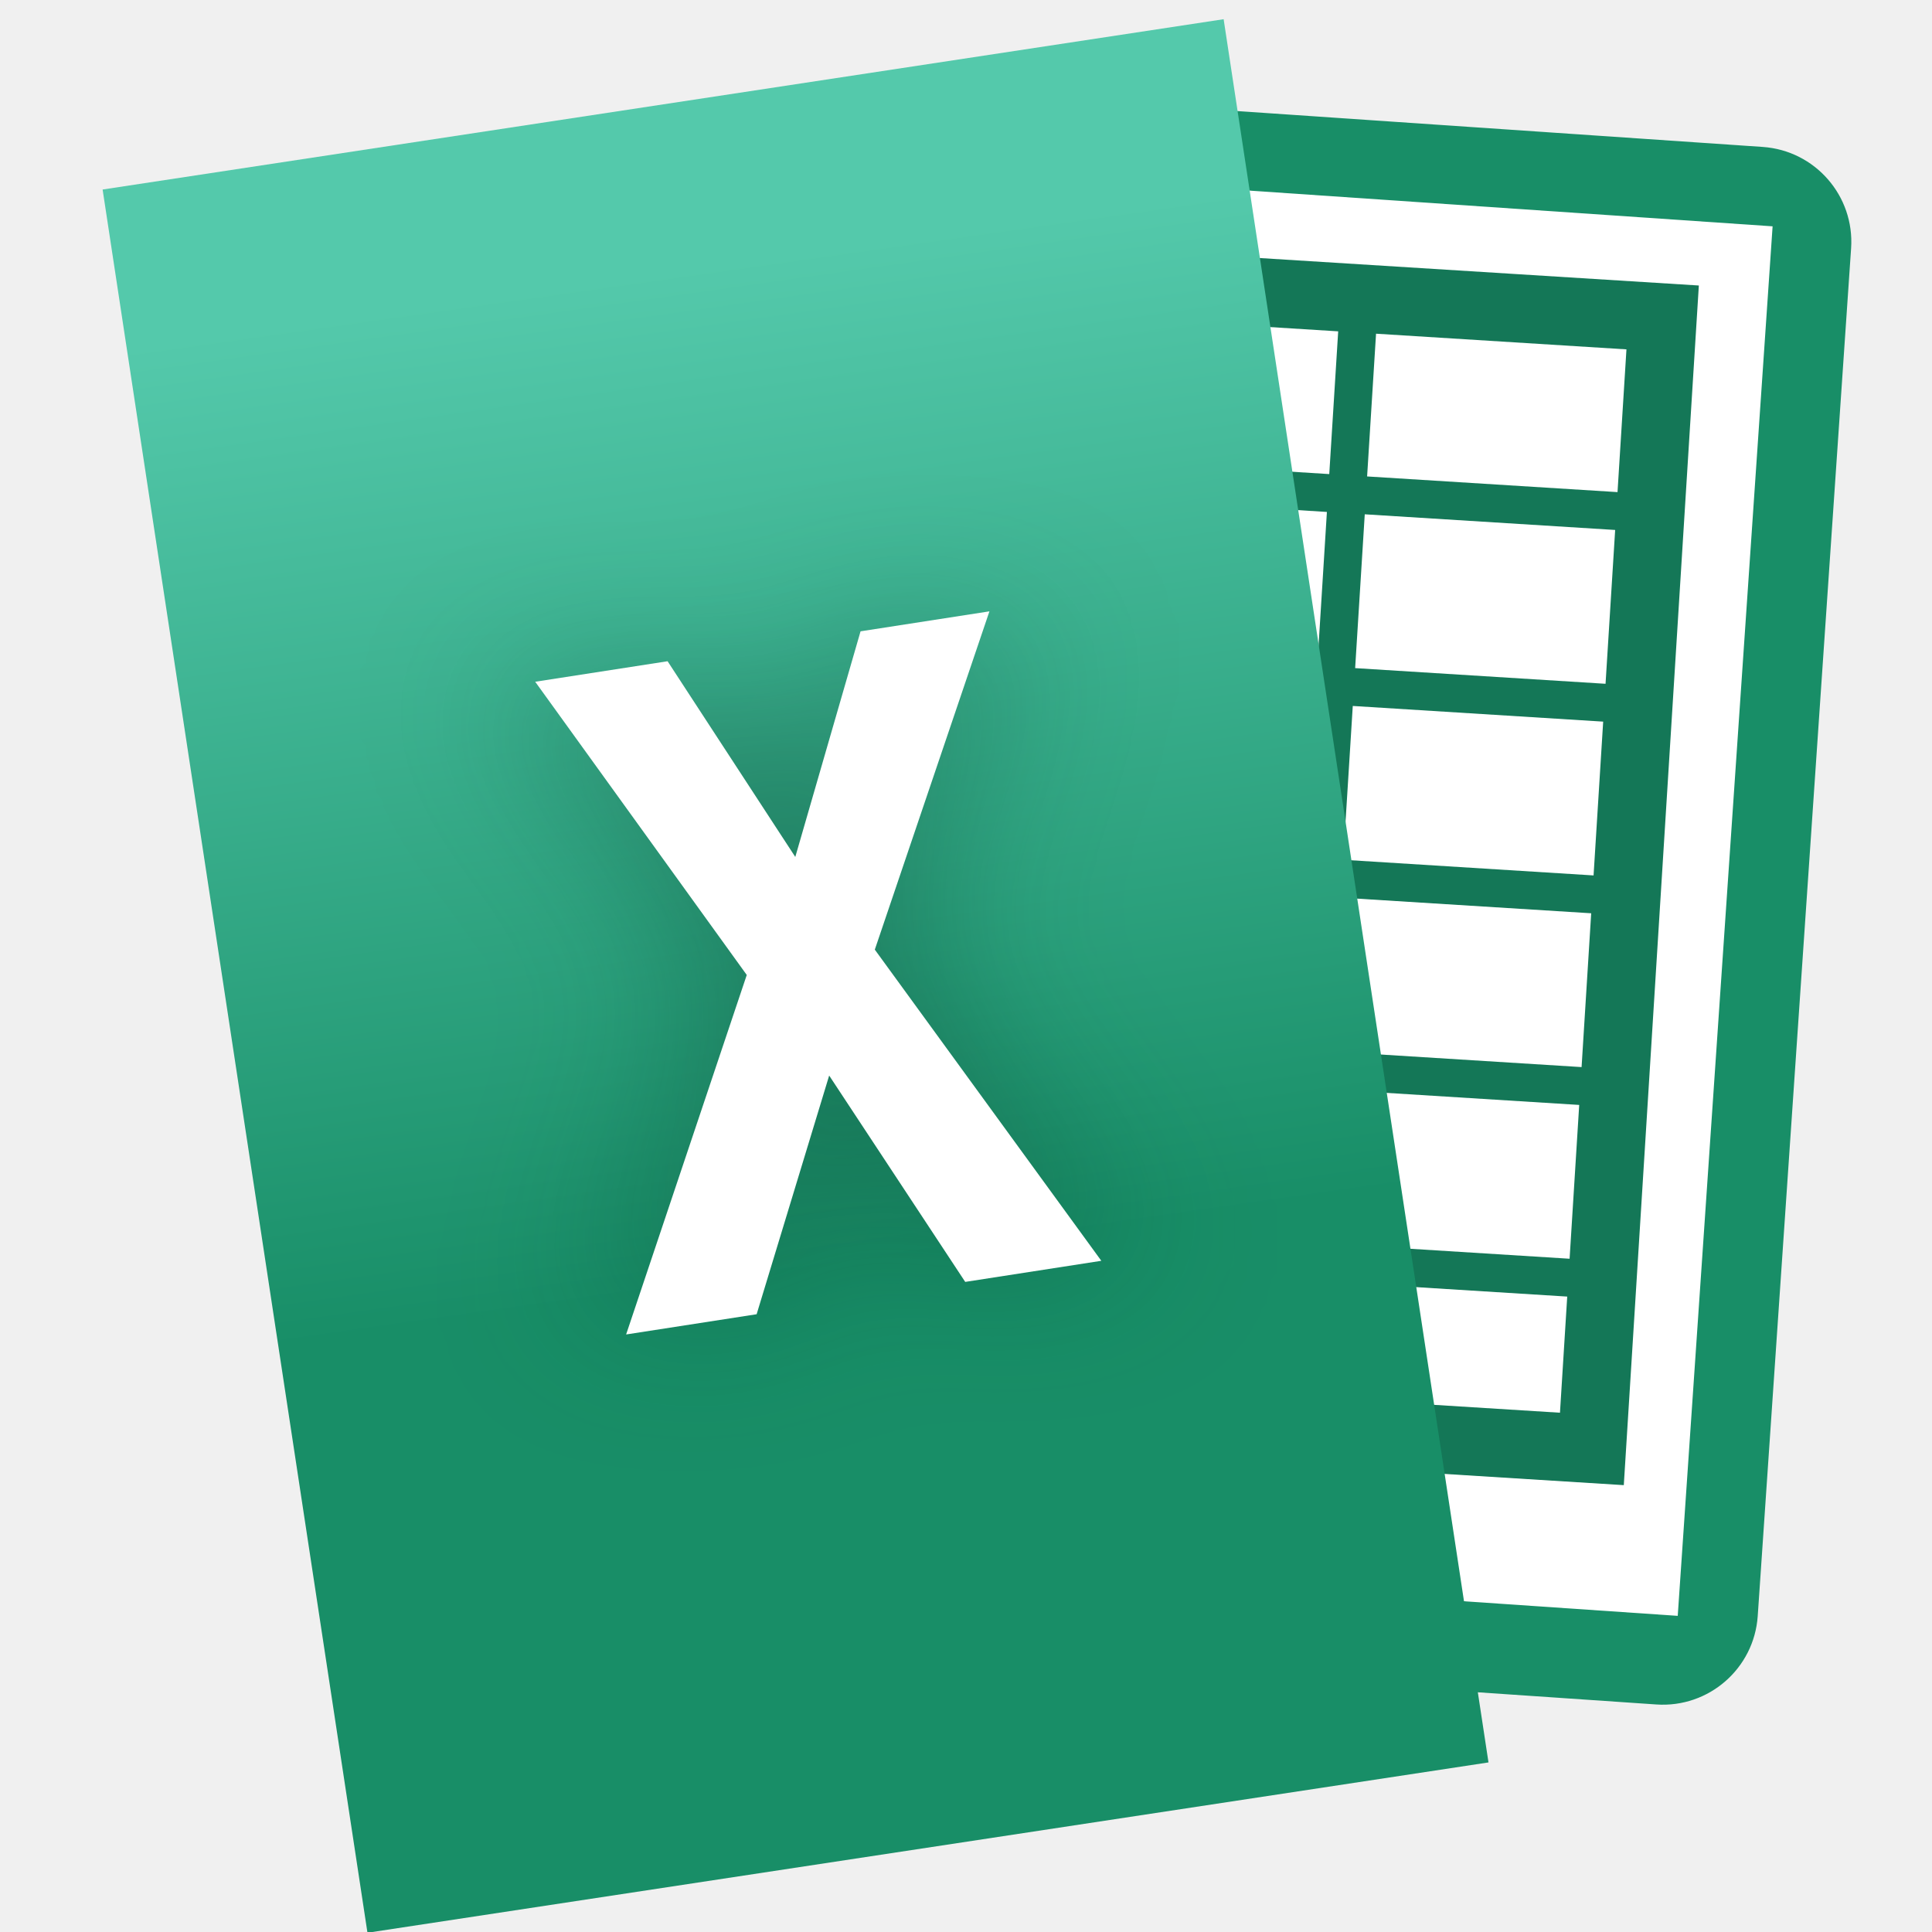
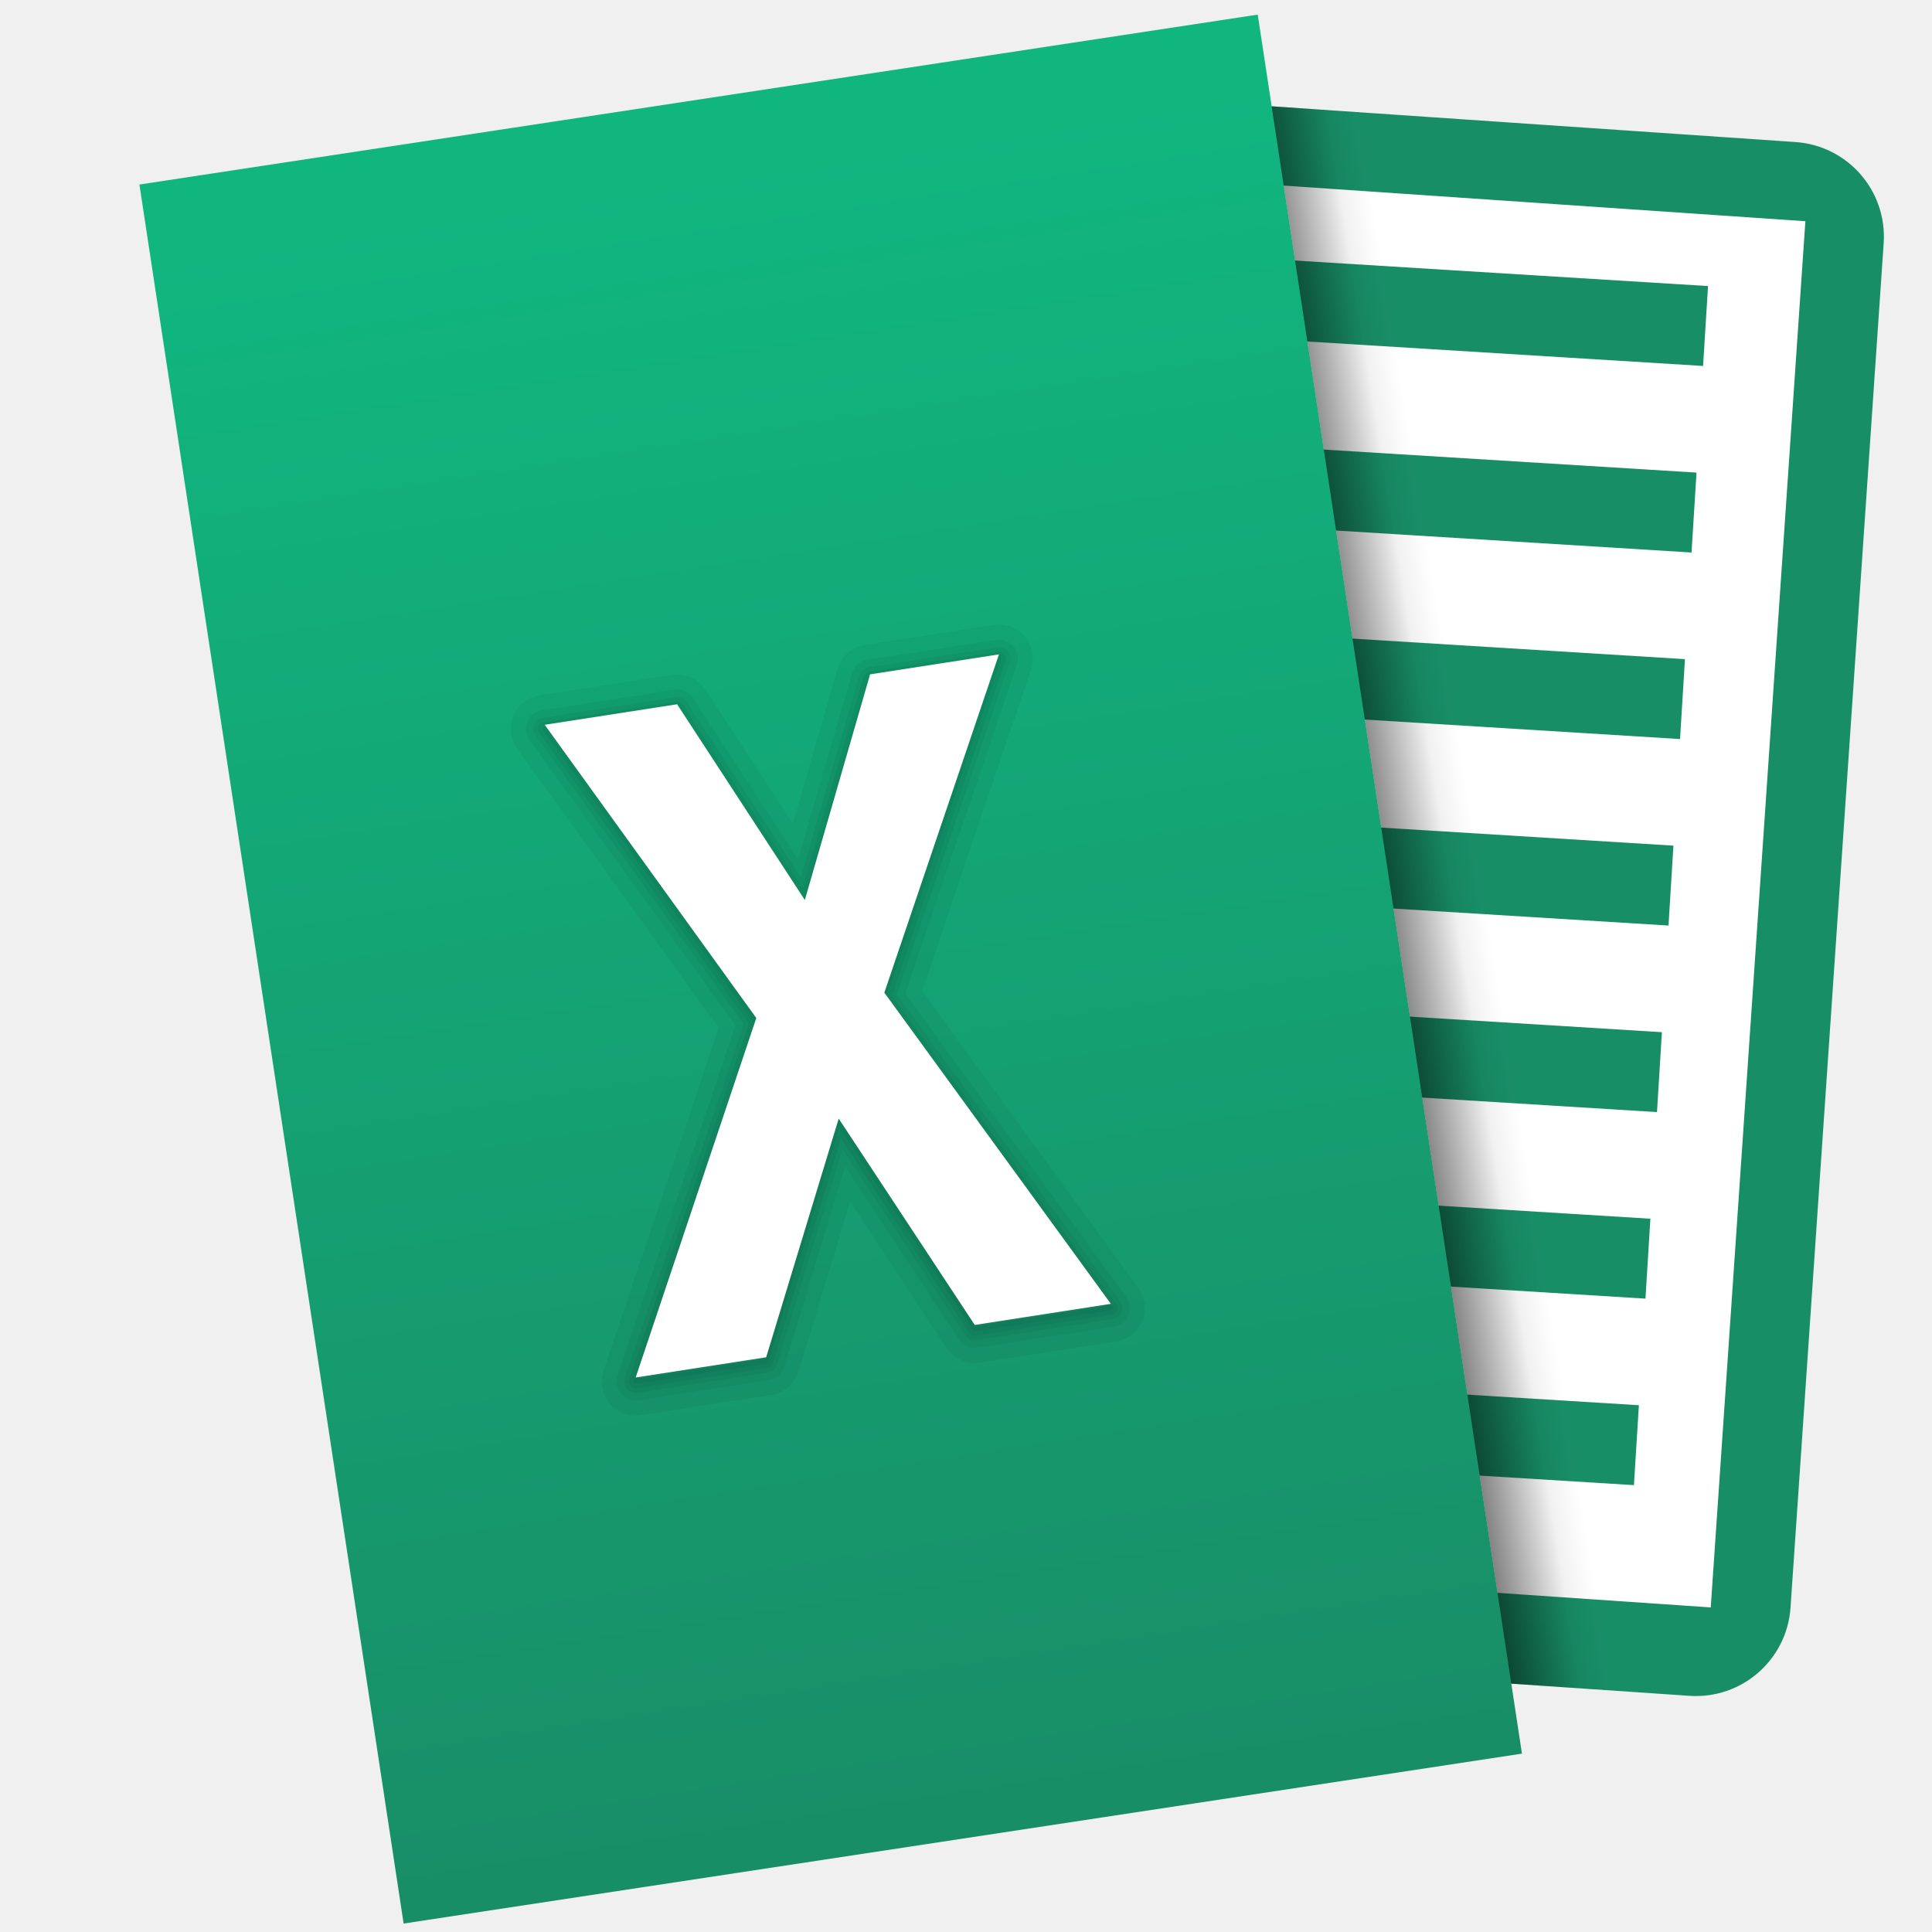
- <svg xmlns="http://www.w3.org/2000/svg" height="128" viewBox="0 0 128 128" width="128">
-   <linearGradient id="a" gradientTransform="matrix(1.329213 .00000001 -.00000001 1.329213 -1186.674 192.3985)" gradientUnits="userSpaceOnUse" x1="476.858" x2="476.36" y1="112.159" y2="162.628">
-     <stop offset="0" stop-color="#54c9ab" />
-     <stop offset="1" stop-color="#188e67" />
+ <svg xmlns="http://www.w3.org/2000/svg" xmlns:xlink="http://www.w3.org/1999/xlink" height="128" viewBox="0 0 128 128" width="128" version="1.1" id="svg24">
+   <defs id="defs28">
+     <linearGradient id="linearGradient889">
+       <stop style="stop-color:#188e67;stop-opacity:1;" offset="0" id="stop885" />
+       <stop style="stop-color:#11b67f;stop-opacity:1" offset="1" id="stop887" />
+     </linearGradient>
+     <linearGradient id="linearGradient852">
+       <stop style="stop-color:#000000;stop-opacity:1;" offset="0" id="stop848" />
+       <stop id="stop868" offset="0.825" style="stop-color:#000000;stop-opacity:0.055;" />
+       <stop id="stop864" offset="0.909" style="stop-color:#000000;stop-opacity:0.027;" />
+       <stop id="stop862" offset="0.929" style="stop-color:#000000;stop-opacity:0.02;" />
+       <stop id="stop860" offset="0.952" style="stop-color:#000000;stop-opacity:0.012;" />
+       <stop style="stop-color:#000000;stop-opacity:0;" offset="1" id="stop850" />
+     </linearGradient>
+     <linearGradient xlink:href="#linearGradient852" id="linearGradient856" gradientUnits="userSpaceOnUse" x1="86.345" y1="58.765" x2="97.988" y2="56.894" />
+     <linearGradient xlink:href="#linearGradient889" id="linearGradient891" x1="70.407" y1="119.047" x2="53.469" y2="9.937" gradientUnits="userSpaceOnUse" />
+   </defs>
+   <linearGradient id="a" gradientTransform="matrix(1.310967,-0.1991806,0.1991806,1.310967,-605.2934,-33.84052)" gradientUnits="userSpaceOnUse" x1="484.077" x2="486.809" y1="104.423" y2="183.264">
+     <stop offset="0" stop-color="#72cfe0" id="stop2" style="stop-color:#43a3e7;stop-opacity:1" />
+     <stop offset="1" stop-color="#0a8ed3" id="stop4" style="stop-color:#0064c2;stop-opacity:1" />
  </linearGradient>
-   <filter id="b" color-interpolation-filters="sRGB" height="1.571" width="1.718" x="-.359" y="-.285">
-     <feGaussianBlur stdDeviation="5.71" />
+   <filter id="b" color-interpolation-filters="sRGB" height="1.631" width="1.58" x="-.29" y="-.316">
+     <feGaussianBlur stdDeviation="23.879" id="feGaussianBlur7" />
  </filter>
-   <g transform="translate(535.0948 -402.0864)">
-     <rect fill="#188e67" height="103.431" ry="6.301" transform="matrix(.9976776 .06811241 -.06811241 .9976776 0 0)" width="49.031" x="-432.02" y="439.357" />
-     <path d="m-432.527 444.56h44.25v92.274h-44.25z" fill="#fff" transform="matrix(.9976776 .06811241 -.06811241 .9976776 0 0)" />
-     <path d="m-470.499 418.002-.141 2.257-4.831 77.222 47.957 3 4.972-79.479zm4.231 4.796 19.832 1.241-.592 9.457-19.832-1.241zm22.34 1.397 16.59 1.038-.592 9.457-16.59-1.038zm-23.088 10.568 19.832 1.241-.637 10.191-19.832-1.241zm22.34 1.397 16.59 1.038-.637 10.191-16.59-1.038zm-23.134 11.301 19.832 1.241-.637 10.19-19.832-1.241zm22.34 1.397 16.59 1.038-.637 10.19-16.59-1.038zm-23.134 11.3 19.832 1.241-.637 10.191-19.832-1.241zm22.34 1.397 16.59 1.038-.637 10.191-16.59-1.038zm-23.134 11.301 19.832 1.241-.637 10.19-19.832-1.241zm22.34 1.397 16.59 1.038-.637 10.19-16.59-1.038zm-23.134 11.3 19.832 1.241-.481 7.695-19.832-1.241zm22.34 1.397 16.59 1.038-.481 7.695-16.59-1.038z" fill="#147757" />
-     <path d="m-584.586 330.583h75.123v116.818h-75.123z" fill="url(#a)" transform="matrix(.9886541 -.1502102 .1502102 .9886541 0 0)" />
-     <g style="font-weight:bold;font-stretch:condensed;font-size:60.803;font-family:TeX Gyre Heros Cn;letter-spacing:0;word-spacing:0;stroke-width:.633" transform="matrix(.9881983 -.1531803 .1531803 .9881983 0 0)">
-       <text fill="#043f2b" filter="url(#b)" opacity=".454" x="-563.593" y="409.096">
-         <tspan fill="#043f2b" stroke-width=".633" x="-563.593" y="409.096">X</tspan>
-       </text>
-       <text fill="#fff" x="-563.593" y="409.096">
-         <tspan stroke-width=".633" x="-563.593" y="409.096">X</tspan>
-       </text>
-     </g>
+   <rect style="fill:#188e67;stroke-width:0.251;fill-opacity:1" id="rect10" y="1.286" x="76.693" width="48.913" transform="rotate(3.905577)" ry="6.286" height="103.182" />
+   <path style="fill:#ffffff;stroke-width:0.251" id="path12" d="m 75.57,11.65 44.041,3.007 -6.27,91.838 -44.041,-3.007 z" />
+   <path style="fill:#188e67;stroke-width:0.251;fill-opacity:1" id="path14" d="m 75.23,16.608 -0.326,5.294 37.929,2.344 0.329,-5.294 z m -0.764,12.359 -0.326,5.294 37.929,2.344 0.329,-5.294 z m -0.761,12.359 -0.329,5.294 37.931,2.344 0.326,-5.294 z m -0.764,12.356 -0.329,5.294 37.931,2.344 0.326,-5.294 z m -0.764,12.359 -0.326,5.294 37.929,2.344 0.326,-5.294 z m -0.764,12.359 -0.326,5.294 37.929,2.344 0.326,-5.294 z m -0.764,12.356 -0.326,5.294 37.929,2.344 0.329,-5.294 z" />
+   <path style="fill:url(#linearGradient891);stroke-width:0.251;fill-opacity:1" id="path16" d="M 9.236,12.225 83.328,0.968 100.833,116.183 26.741,127.44 Z" />
+   <path style="fill:url(#linearGradient856);stroke:none;stroke-width:1px;stroke-linecap:butt;stroke-linejoin:miter;stroke-opacity:1;fill-opacity:1" d="M 84.25 7.041 L 100.127 111.547 L 111.928 112.354 C 115.402 112.591 118.39 109.984 118.627 106.51 L 124.799 16.109 C 125.036 12.635 122.429 9.647 118.955 9.41 L 84.25 7.041 z " id="path846" />
+   <g id="g941" transform="translate(-152.9492,-0.5423729)">
+     <text transform="rotate(-8.811275)" id="text913" y="120.871" x="177.983" style="font-weight:bold;font-stretch:condensed;font-size:60.803px;font-family:'TeX Gyre Heros Cn';letter-spacing:0;word-spacing:0;fill:none;stroke:#000000;stroke-width:0.3;stroke-linecap:round;stroke-linejoin:round;stroke-miterlimit:4;stroke-dasharray:none;stroke-opacity:0.043">
+       <tspan id="tspan911" y="120.871" x="177.983" style="fill:none;stroke:#000000;stroke-width:0.3;stroke-linecap:round;stroke-linejoin:round;stroke-miterlimit:4;stroke-dasharray:none;stroke-opacity:0.043">X</tspan>
+     </text>
+     <text style="font-weight:bold;font-stretch:condensed;font-size:60.803px;font-family:'TeX Gyre Heros Cn';letter-spacing:0;word-spacing:0;fill:none;stroke:#000000;stroke-width:0.9;stroke-linecap:round;stroke-linejoin:round;stroke-miterlimit:4;stroke-dasharray:none;stroke-opacity:0.043" x="177.983" y="120.871" id="text917" transform="rotate(-8.811275)">
+       <tspan style="fill:none;stroke:#000000;stroke-width:0.9;stroke-linecap:round;stroke-linejoin:round;stroke-miterlimit:4;stroke-dasharray:none;stroke-opacity:0.043" x="177.983" y="120.871" id="tspan915">X</tspan>
+     </text>
+     <text transform="rotate(-8.811275)" id="text921" y="120.871" x="177.983" style="font-weight:bold;font-stretch:condensed;font-size:60.803px;font-family:'TeX Gyre Heros Cn';letter-spacing:0;word-spacing:0;fill:none;stroke:#000000;stroke-width:1.5;stroke-linecap:round;stroke-linejoin:round;stroke-miterlimit:4;stroke-dasharray:none;stroke-opacity:0.043">
+       <tspan id="tspan919" y="120.871" x="177.983" style="fill:none;stroke:#000000;stroke-width:1.5;stroke-linecap:round;stroke-linejoin:round;stroke-miterlimit:4;stroke-dasharray:none;stroke-opacity:0.043">X</tspan>
+     </text>
+     <text style="font-weight:bold;font-stretch:condensed;font-size:60.803px;font-family:'TeX Gyre Heros Cn';letter-spacing:0;word-spacing:0;fill:none;stroke:#000000;stroke-width:2.5;stroke-linecap:round;stroke-linejoin:round;stroke-miterlimit:4;stroke-dasharray:none;stroke-opacity:0.043" x="177.983" y="120.871" id="text925" transform="rotate(-8.811275)">
+       <tspan style="fill:none;stroke:#000000;stroke-width:2.5;stroke-linecap:round;stroke-linejoin:round;stroke-miterlimit:4;stroke-dasharray:none;stroke-opacity:0.043" x="177.983" y="120.871" id="tspan923">X</tspan>
+     </text>
+     <text transform="rotate(-8.811275)" id="text929" y="120.871" x="177.983" style="font-weight:bold;font-stretch:condensed;font-size:60.803px;font-family:'TeX Gyre Heros Cn';letter-spacing:0;word-spacing:0;fill:none;stroke:#000000;stroke-width:4.5;stroke-linecap:round;stroke-linejoin:round;stroke-miterlimit:4;stroke-dasharray:none;stroke-opacity:0.043">
+       <tspan id="tspan927" y="120.871" x="177.983" style="fill:none;stroke:#000000;stroke-width:4.5;stroke-linecap:round;stroke-linejoin:round;stroke-miterlimit:4;stroke-dasharray:none;stroke-opacity:0.043">X</tspan>
+     </text>
  </g>
+   <text transform="rotate(-8.811275)" id="text861-8" y="96.638" x="26.964" style="font-weight:bold;font-stretch:condensed;font-size:60.803px;font-family:'TeX Gyre Heros Cn';letter-spacing:0;word-spacing:0;fill:#ffffff;stroke-width:0.633">
+     <tspan id="tspan859-9" y="96.638" x="26.964" style="stroke-width:0.633">X</tspan>
+   </text>
</svg>
